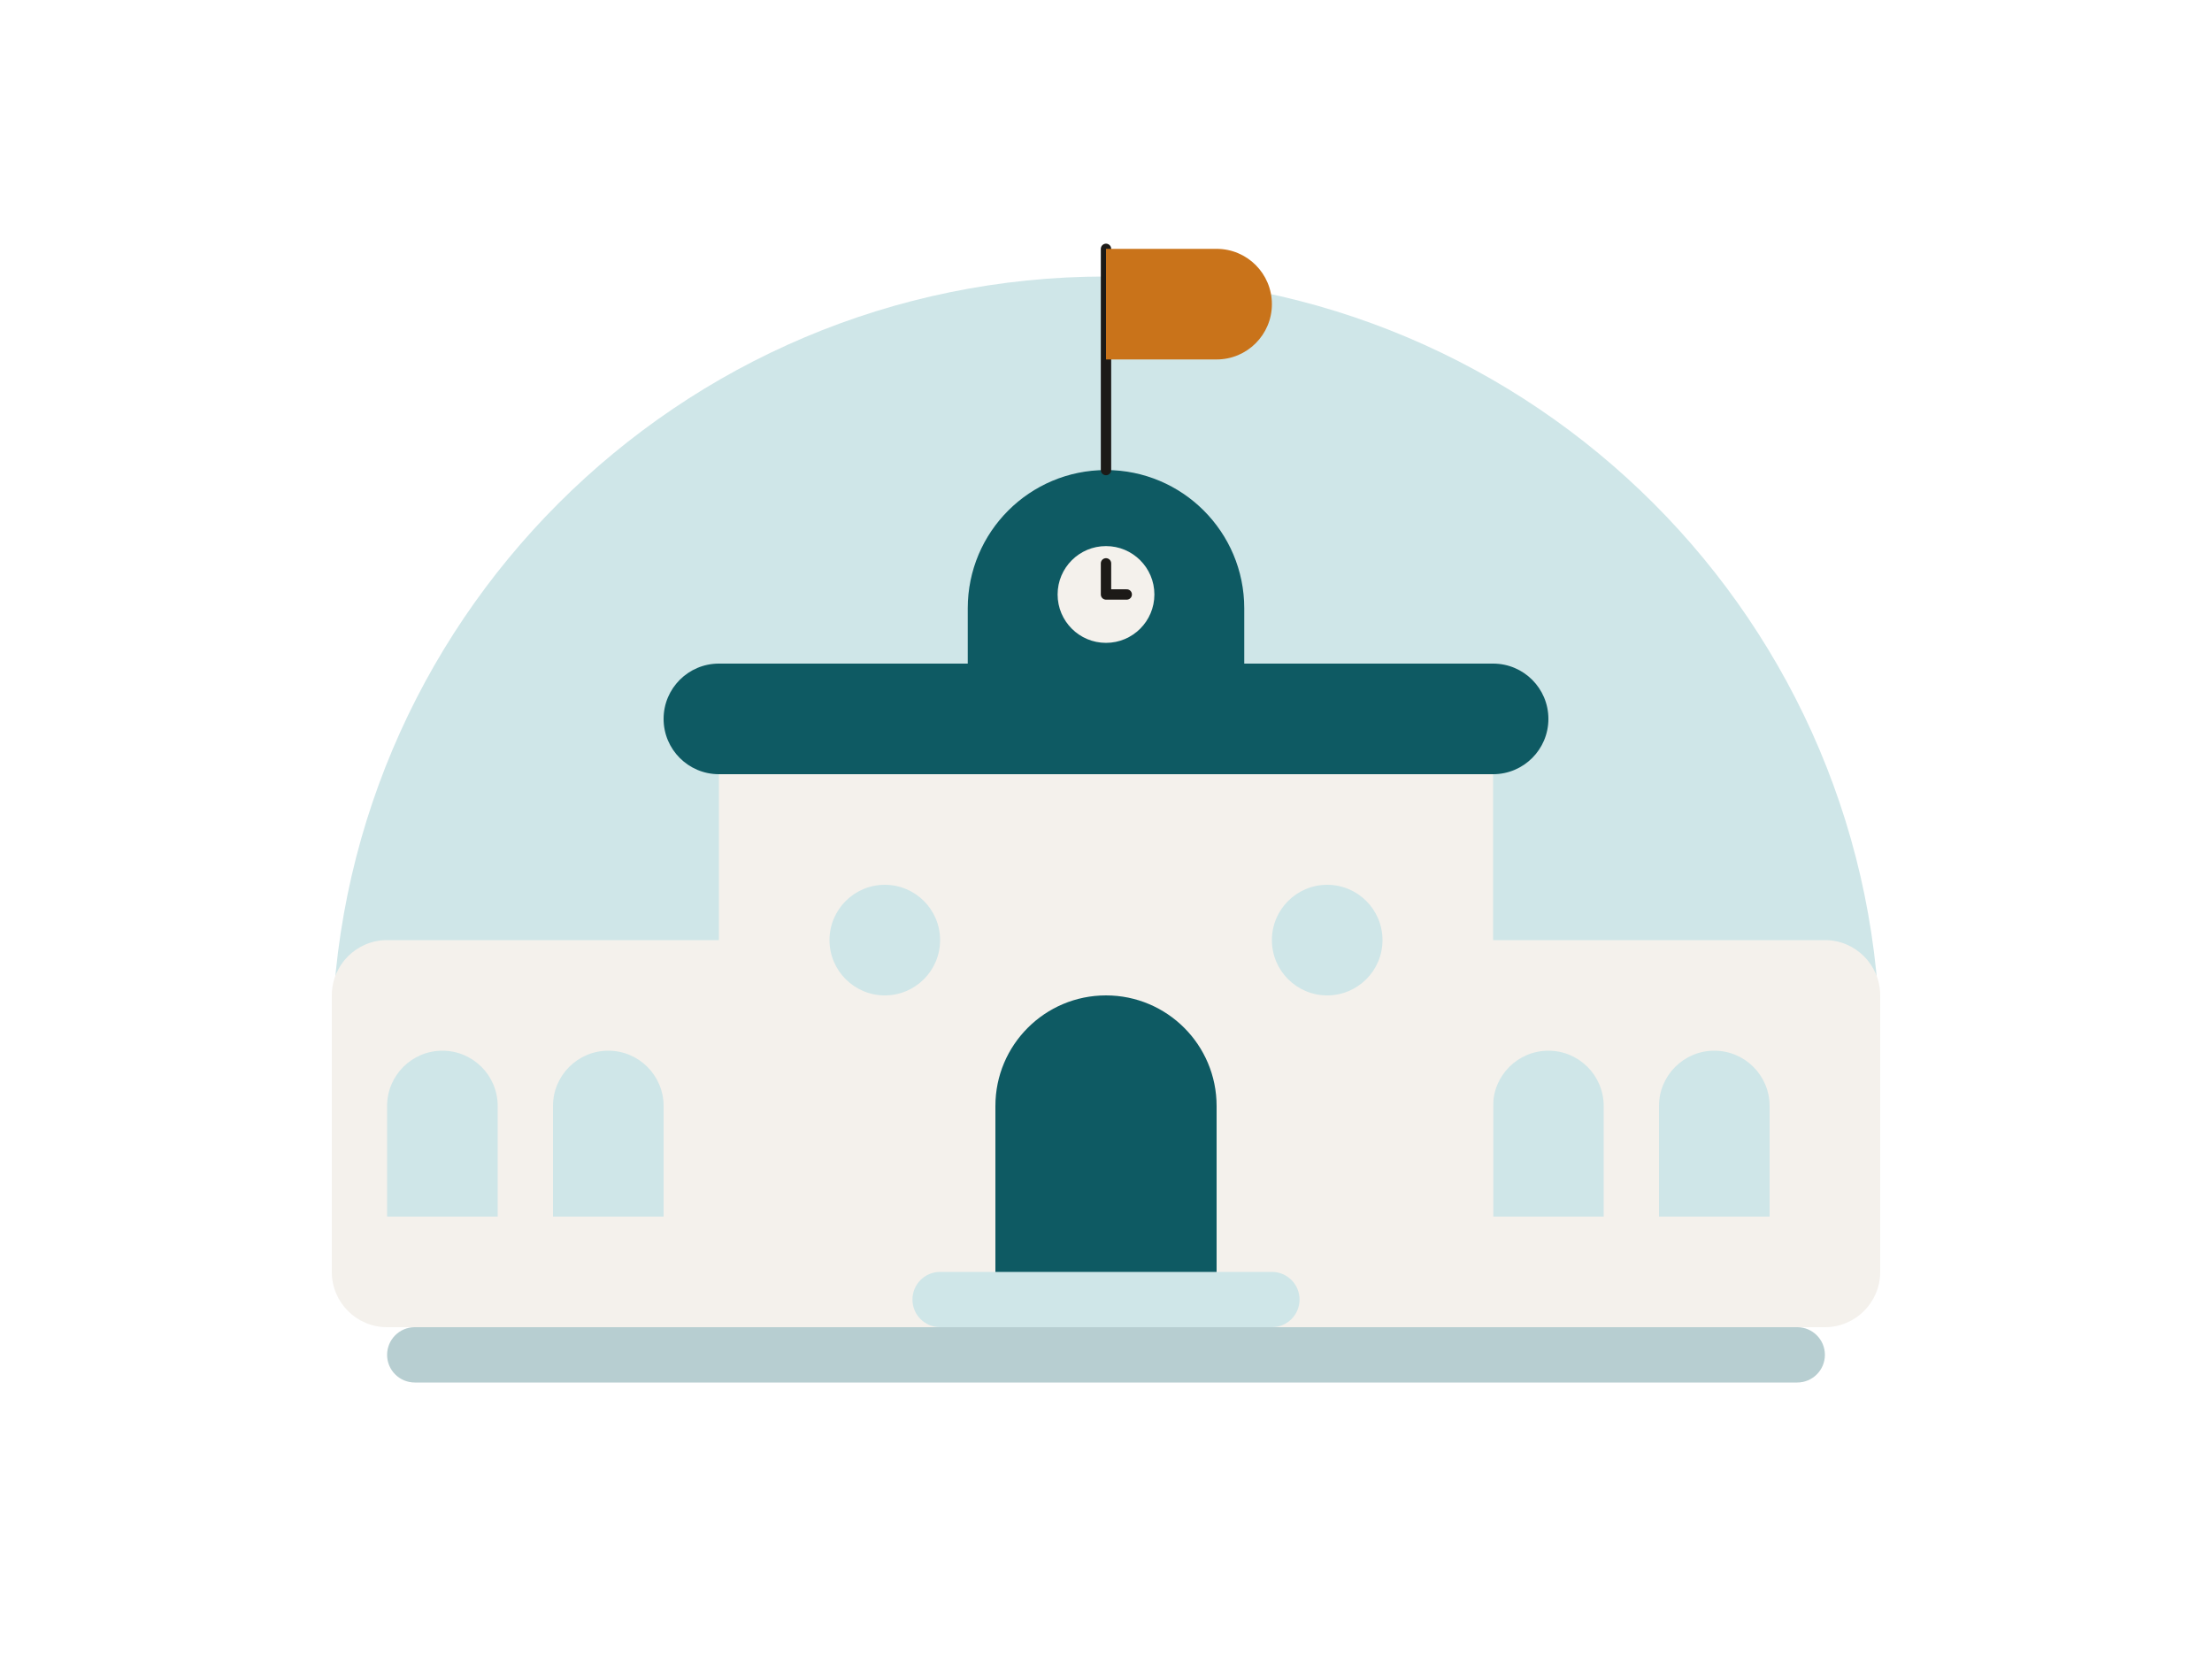
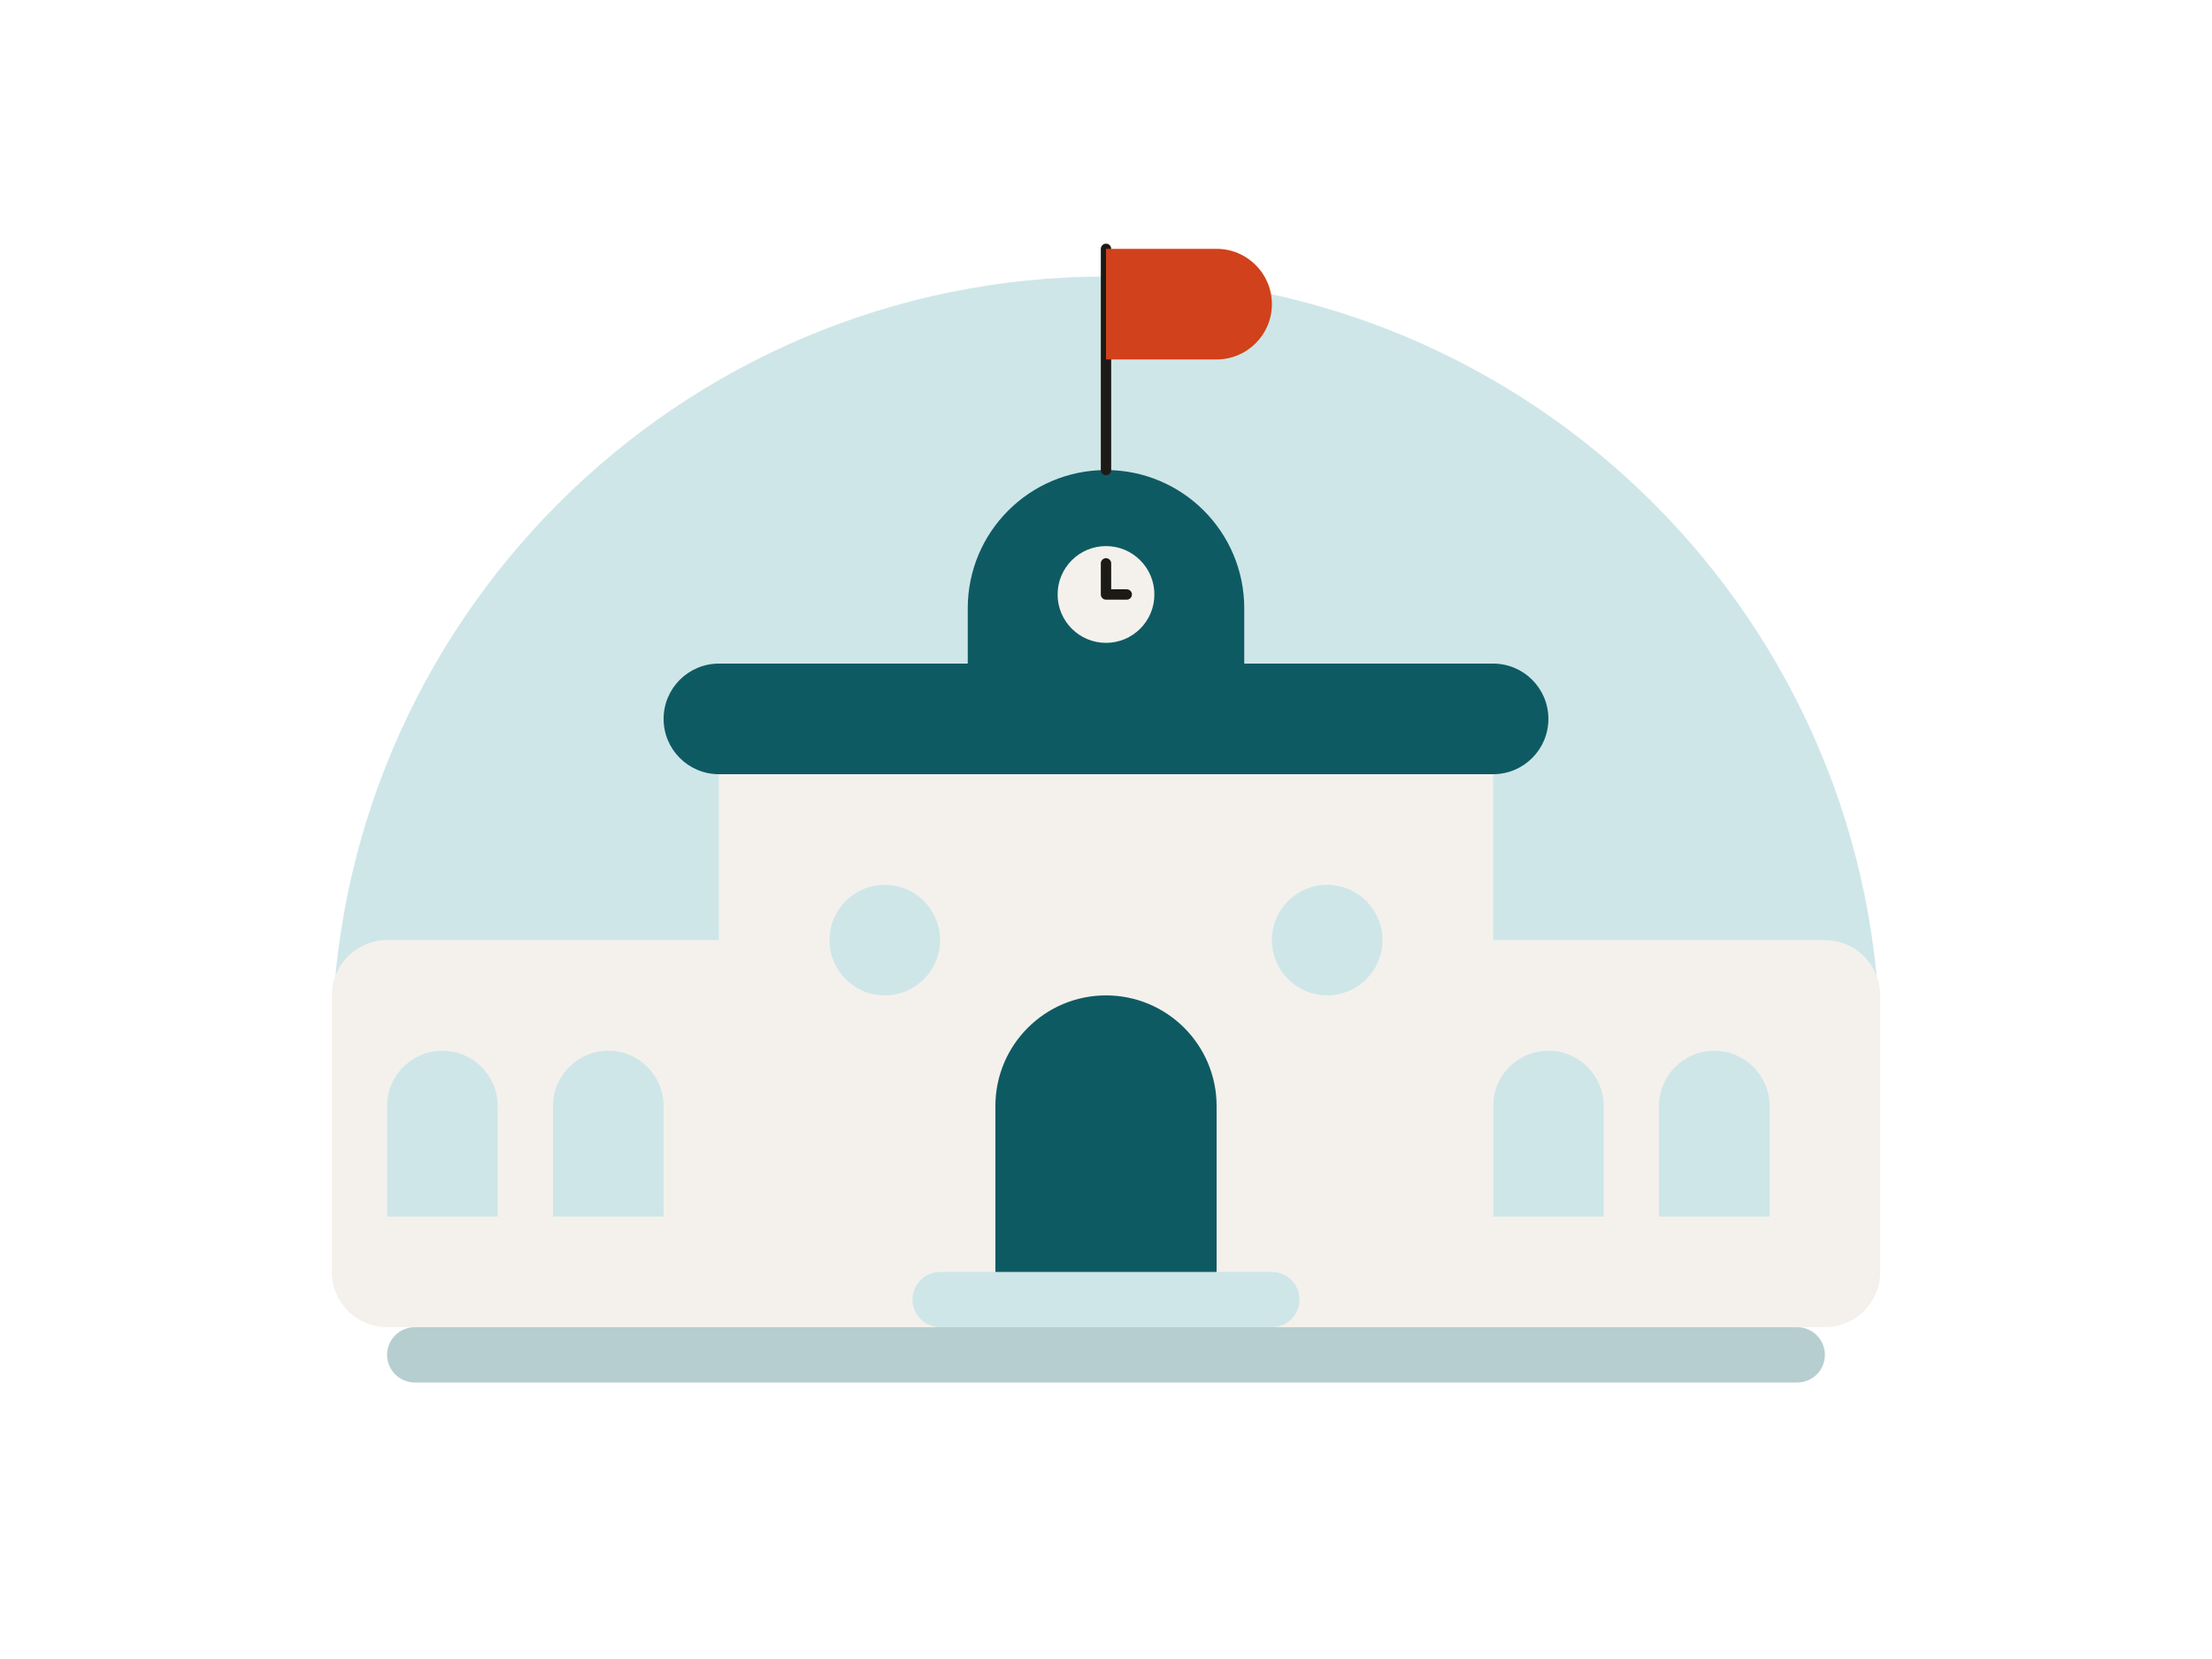
<svg xmlns="http://www.w3.org/2000/svg" width="320" height="240" viewBox="0 0 320 240" role="img">
  <path d="M160 40H160A112 112 0 0 1 272 152V176A16 16 0 0 1 256 192H64A16 16 0 0 1 48 176V152A112 112 0 0 1 160 40Z" fill="#CFE6E8" />
  <rect x="56" y="192" width="208" height="8" rx="4" fill="#0E5A63" opacity="0.3" />
  <path d="M56 136H120V192H56A8 8 0 0 1 48 184V144A8 8 0 0 1 56 136Z" fill="#F4F1EC" />
  <path d="M200 136H264A8 8 0 0 1 272 144V184A8 8 0 0 1 264 192H200V136Z" fill="#F4F1EC" />
  <path d="M64 152H64A8 8 0 0 1 72 160V176H56V160A8 8 0 0 1 64 152Z" fill="#CFE6E8" />
  <path d="M224 152H224A8 8 0 0 1 232 160V176H216V160A8 8 0 0 1 224 152Z" fill="#CFE6E8" />
  <path d="M88 152H88A8 8 0 0 1 96 160V176H80V160A8 8 0 0 1 88 152Z" fill="#CFE6E8" />
  <path d="M248 152H248A8 8 0 0 1 256 160V176H240V160A8 8 0 0 1 248 152Z" fill="#CFE6E8" />
  <rect x="104" y="104" width="112" height="88" rx="8" fill="#F4F1EC" />
  <rect x="96" y="96" width="128" height="16" rx="8" fill="#0E5A63" />
  <path d="M160 68H160A20 20 0 0 1 180 88V100H140V88A20 20 0 0 1 160 68Z" fill="#0E5A63" />
  <circle cx="160" cy="86" r="7" fill="#F4F1EC" />
  <path d="M160 81.5V86H163" fill="none" stroke="#1C1A17" stroke-width="1.5" stroke-linecap="round" stroke-linejoin="round" />
  <path d="M160 68V36" fill="none" stroke="#1C1A17" stroke-width="1.5" stroke-linecap="round" stroke-linejoin="round" />
-   <path d="M160 36H176A8 8 0 0 1 184 44V44A8 8 0 0 1 176 52H160V36Z" fill="#C9731A" />
+   <path d="M160 36H176A8 8 0 0 1 184 44V44A8 8 0 0 1 176 52H160V36Z" fill="#D1411B" />
  <circle cx="128" cy="136" r="8" fill="#CFE6E8" />
  <circle cx="192" cy="136" r="8" fill="#CFE6E8" />
  <path d="M160 144H160A16 16 0 0 1 176 160V192H144V160A16 16 0 0 1 160 144Z" fill="#0E5A63" />
  <rect x="132" y="184" width="56" height="8" rx="4" fill="#CFE6E8" />
</svg>
